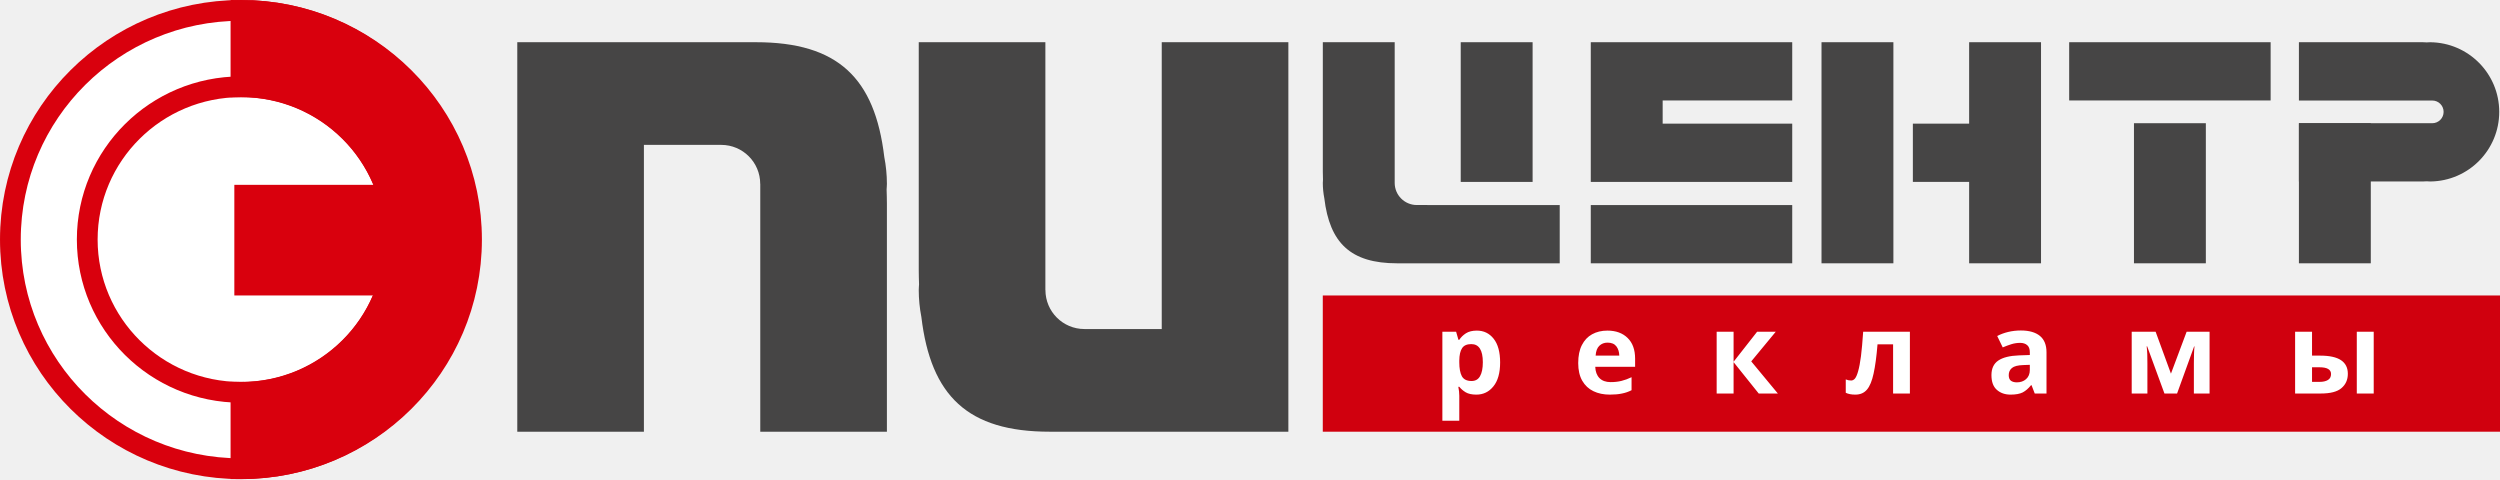
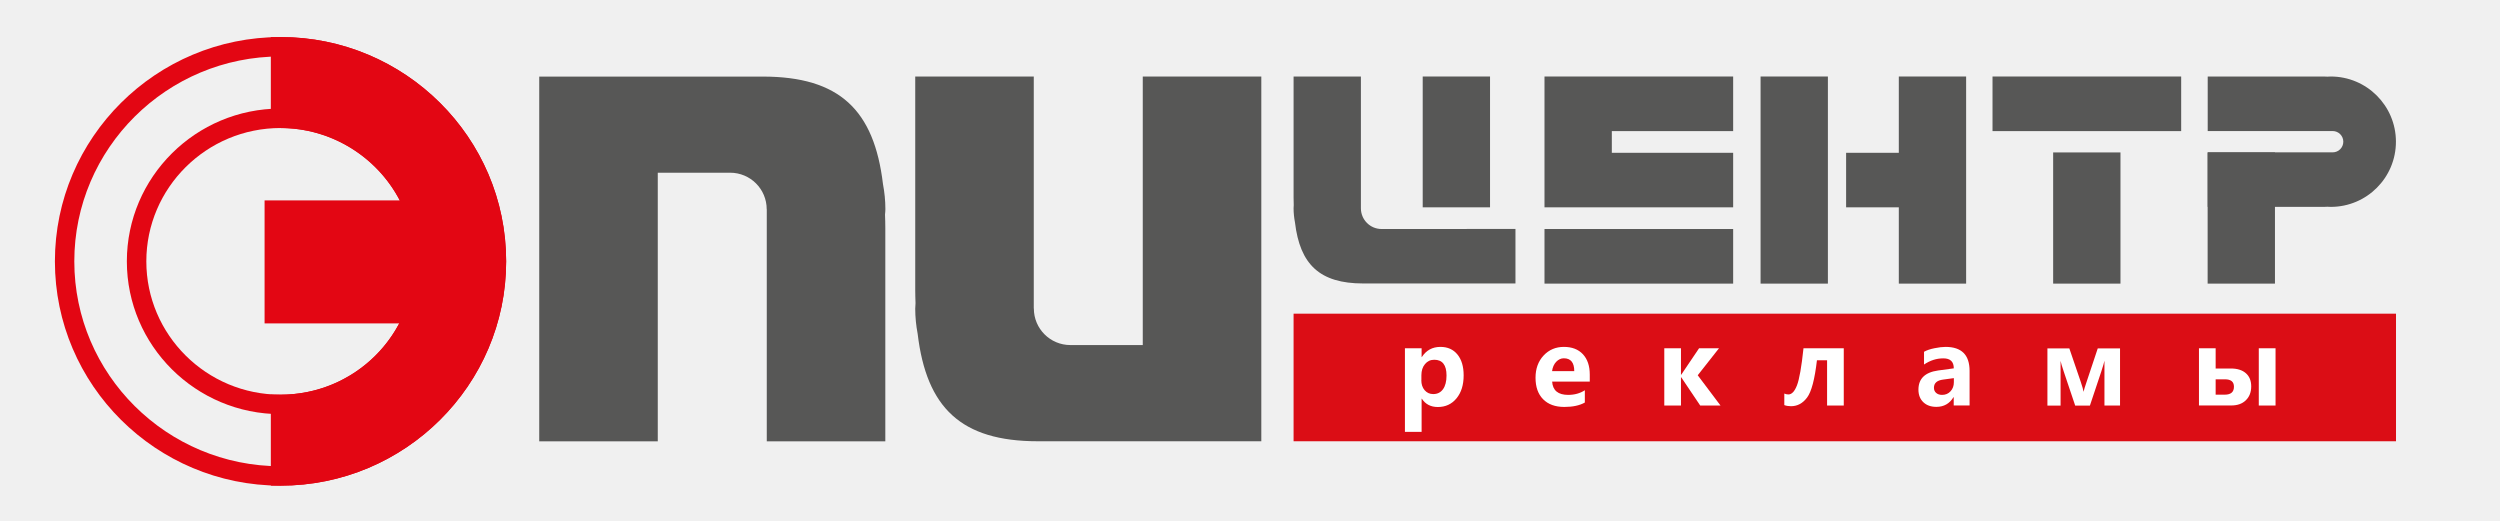
- <svg xmlns="http://www.w3.org/2000/svg" width="318.538" height="61.044" viewBox="0 0 318.538 61.044">
-   <g id="Сгруппировать_112" data-name="Сгруппировать 112" transform="translate(-4718.567 -48.392)">
-     <path id="Контур_430" data-name="Контур 430" d="M4831.572,71.813a18.083,18.083,0,0,0-.334-3.422c-1.2-10.063-5.913-14.62-16.346-14.62h-30.416V103.4h16.135V66.853h9.853a4.967,4.967,0,0,1,4.966,4.966l.007.009V103.4h16.135V74.375c0-.633-.02-1.23-.038-1.832C4831.545,72.3,4831.572,72.06,4831.572,71.813Z" fill="#464545" />
-     <path id="Контур_431" data-name="Контур 431" d="M4835.629,85.356a18.123,18.123,0,0,0,.334,3.422c1.2,10.063,5.913,14.62,16.346,14.62h30.416V53.771H4866.59V90.316h-9.853a4.967,4.967,0,0,1-4.966-4.966l-.007-.009V53.771h-16.135V82.794c0,.632.02,1.23.038,1.832C4835.656,84.87,4835.629,85.109,4835.629,85.356Z" fill="#464545" />
-     <g id="Сгруппировать_110" data-name="Сгруппировать 110">
-       <ellipse id="Эллипс_6" data-name="Эллипс 6" cx="29.378" cy="29.2" rx="29.378" ry="29.2" transform="translate(4719.89 49.715)" fill="#fff" stroke="#d9000d" stroke-miterlimit="10" stroke-width="2.645" />
-       <ellipse id="Эллипс_7" data-name="Эллипс 7" cx="19.585" cy="19.466" rx="19.585" ry="19.466" transform="translate(4729.683 59.448)" fill="#fff" stroke="#d9000d" stroke-miterlimit="10" stroke-width="2.645" />
+ <svg xmlns="http://www.w3.org/2000/svg" version="1.1" id="Layer_1" x="0px" y="0px" viewBox="0 0 340.16 70.87" style="enable-background:new 0 0 340.16 70.87;" xml:space="preserve">
+   <style type="text/css">
+ 	.st0{fill:#575756;}
+ 	.st1{fill:#E30613;}
+ 	.st2{fill:#DB0D15;}
+ 	.st3{fill:#FFFFFF;}
+ </style>
+   <g>
+     <path class="st0" d="M120.47,28.46c0-1.17-0.12-2.31-0.33-3.42c-1.2-10.06-5.91-14.62-16.35-14.62h-1.36h-1.58H89.51H73.37v49.63   h16.13v-19V23.5h9.85c0,0,0,0,0,0c2.74,0,4.97,2.22,4.97,4.97c0,0,0.01,0.01,0.01,0.01V46.4v13.65h16.13c0,0,0-29.02,0-29.02   c0-0.63-0.02-1.23-0.04-1.83C120.44,28.94,120.47,28.7,120.47,28.46z" />
+     <path class="st0" d="M124.53,42c0,1.17,0.12,2.31,0.33,3.42c1.2,10.06,5.91,14.62,16.35,14.62h1.36h1.58h11.34h16.13V10.41h-16.13   v19v17.54h-9.85c0,0,0,0,0,0c-2.74,0-4.97-2.22-4.97-4.97c0,0-0.01-0.01-0.01-0.01V24.06V10.41h-16.13c0,0,0,29.02,0,29.02   c0,0.63,0.02,1.23,0.04,1.83C124.55,41.51,124.53,41.75,124.53,42z" />
+     <g>
+       <g>
+         <g>
+           <path class="st1" d="M38.17,5.04c-16.93,0-30.7,13.69-30.7,30.52s13.77,30.52,30.7,30.52s30.7-13.69,30.7-30.52      S55.09,5.04,38.17,5.04z M38.17,63.44c-15.47,0-28.06-12.51-28.06-27.88c0-15.37,12.59-27.88,28.06-27.88      s28.06,12.51,28.06,27.88C66.22,50.93,53.64,63.44,38.17,63.44z" />
+           <path class="st1" d="M38.17,14.77c-11.53,0-20.91,9.33-20.91,20.79s9.38,20.79,20.91,20.79c11.53,0,20.91-9.33,20.91-20.79      S49.69,14.77,38.17,14.77z M38.17,53.7c-10.07,0-18.26-8.14-18.26-18.14c0-10,8.19-18.14,18.26-18.14      c10.07,0,18.26,8.14,18.26,18.14C56.43,45.56,48.24,53.7,38.17,53.7z" />
+         </g>
+       </g>
    </g>
-     <path id="Контур_432" data-name="Контур 432" d="M4775.84,86.038V71.943h-27.415V86.038Z" fill="#d9000d" />
-     <path id="Контур_433" data-name="Контур 433" d="M4749.268,49.715v9.733a19.467,19.467,0,1,1,0,38.933v9.733a29.2,29.2,0,1,0,0-58.4Z" fill="#d9000d" stroke="#d9000d" stroke-miterlimit="10" stroke-width="2.645" />
-     <path id="Контур_434" data-name="Контур 434" d="M4900.422,74.515h-1.331a2.819,2.819,0,0,1-2.819-2.819l0,0V53.771h-9.158V70.245c0,.36.011.7.021,1.04-.006.139-.021.275-.021.415a10.3,10.3,0,0,0,.189,1.942c.683,5.712,3.357,8.3,9.278,8.3h20.718v-7.42h-16.873Z" fill="#464545" />
-     <path id="Контур_435" data-name="Контур 435" d="M4904.685,53.771v17.8h9.159v-17.8Z" fill="#464545" />
-     <g id="Сгруппировать_111" data-name="Сгруппировать 111">
-       <path id="Контур_436" data-name="Контур 436" d="M4921.256,81.941h25.668V74.521h-25.668Z" fill="#464545" />
-       <path id="Контур_437" data-name="Контур 437" d="M4946.924,61.192V53.771h-25.668v17.8h25.668V64.146h-16.509V61.192Z" fill="#464545" />
+     <path class="st1" d="M38.17,5.04h-1.32v12.38h1.32c6.83,0,13.12,3.89,16.22,9.85H36V44h18.32c-3.13,5.95-9.28,9.7-16.15,9.7h-1.32   v12.38h1.32c16.93,0,30.7-13.69,30.7-30.52S55.09,5.04,38.17,5.04z" />
+     <path class="st0" d="M189.32,31.16h-1.33c0,0,0,0,0,0c-1.56,0-2.82-1.26-2.82-2.82c0,0,0,0,0,0V18.16v-7.75h-9.16   c0,0,0,16.47,0,16.47c0,0.36,0.01,0.7,0.02,1.04c-0.01,0.14-0.02,0.27-0.02,0.41c0,0.66,0.07,1.31,0.19,1.94   c0.68,5.71,3.36,8.3,9.28,8.3h0.77h0.9h6.44h12.61v-7.42L189.32,31.16L189.32,31.16z" />
+     <polygon class="st0" points="193.58,10.41 193.58,10.79 193.58,21.2 193.58,21.58 193.58,27.83 193.58,28.21 202.74,28.21    202.74,27.83 202.74,10.79 202.74,10.41  " />
+     <g>
+       <polygon class="st0" points="210.15,38.59 216.22,38.59 235.82,38.59 235.82,31.16 210.15,31.16   " />
+       <polygon class="st0" points="235.82,17.84 235.82,10.41 219.31,10.41 210.15,10.41 210.15,17.84 210.15,20.79 210.15,21.2     210.15,27.83 210.15,28.21 235.82,28.21 235.82,20.79 219.31,20.79 219.31,17.84   " />
    </g>
-     <path id="Контур_438" data-name="Контур 438" d="M4999.625,64.091h-9.159v17.85h9.159Z" fill="#464545" />
-     <path id="Контур_439" data-name="Контур 439" d="M4982.212,53.771v7.421h25.668V53.771Z" fill="#464545" />
-     <path id="Контур_440" data-name="Контур 440" d="M5020.642,64.091h-9.159v17.85h9.159Z" fill="#464545" />
-     <path id="Контур_441" data-name="Контур 441" d="M4950.655,53.771v28.17h9.159V53.771Z" fill="#464545" />
-     <path id="Контур_442" data-name="Контур 442" d="M4969.465,53.771v28.17h9.159V53.771Z" fill="#464545" />
-     <rect id="Прямоугольник_25" data-name="Прямоугольник 25" width="15.42" height="7.421" transform="translate(4962.295 64.146)" fill="#464545" />
-     <path id="Контур_443" data-name="Контур 443" d="M5028.23,53.771c-.157,0-.309.015-.463.023-.164-.008-.327-.023-.493-.023h-15.791V61.2h16.837c.026,0,.053,0,.08,0s.05,0,.075,0a1.445,1.445,0,1,1,0,2.891c-.025,0-.05,0-.075,0s-.054,0-.08,0h-16.837v7.425h15.791c.166,0,.329-.015.493-.024.154.008.306.024.463.024a8.871,8.871,0,0,0,0-17.741Z" fill="#464545" />
-     <rect id="Прямоугольник_26" data-name="Прямоугольник 26" width="149.995" height="17.358" transform="translate(4887.11 86.04)" fill="#d0000e" />
-     <text id="рекламы" transform="translate(4901.221 98.532)" fill="#fff" font-size="14.418" font-family="MicrosoftYaHeiUI-Bold, Microsoft YaHei UI" font-weight="700" letter-spacing="0.6em">
-       <tspan x="0" y="0">рекламы</tspan>
-     </text>
+     <polygon class="st0" points="288.52,20.74 279.36,20.74 279.36,31.79 279.36,38.59 288.52,38.59  " />
+     <polygon class="st0" points="271.11,10.41 271.11,17.84 277.17,17.84 296.78,17.84 296.78,10.41  " />
+     <polygon class="st0" points="309.54,20.74 300.38,20.74 300.38,31.79 300.38,38.59 309.54,38.59  " />
+     <polygon class="st0" points="239.55,10.41 239.55,21.17 239.55,21.2 239.55,27.83 239.55,31.95 239.55,38.59 248.71,38.59    248.71,27.83 248.71,21.17 248.71,10.41  " />
+     <polygon class="st0" points="258.36,10.41 258.36,20.79 251.19,20.79 251.19,28.21 258.36,28.21 258.36,31.95 258.36,38.59    267.52,38.59 267.52,27.83 267.52,21.17 267.52,10.41  " />
+     <path class="st0" d="M317.13,10.41c-0.16,0-0.31,0.02-0.46,0.02c-0.16-0.01-0.33-0.02-0.49-0.02h-9.73h-6.06v4.14v3.28v0h15.25   h1.59c0.03,0,0.05,0,0.08,0c0.03,0,0.05,0,0.08,0c0.8,0,1.45,0.65,1.45,1.45c0,0.8-0.65,1.45-1.45,1.45c-0.03,0-0.05,0-0.08,0   c-0.03,0-0.05,0-0.08,0h-1.59h-15.25v0v3.28v4.14h6.06h9.73c0.17,0,0.33-0.02,0.49-0.02c0.15,0.01,0.31,0.02,0.46,0.02   c4.9,0,8.87-3.97,8.87-8.87C326,14.39,322.03,10.41,317.13,10.41z" />
+     <rect x="176.01" y="42.68" class="st2" width="150" height="17.36" />
+     <g>
+       <g>
+         <path class="st3" d="M193.43,54.24v4.52h-2.27V47.39h2.27v1.19h0.03c0.6-0.92,1.44-1.38,2.53-1.38c0.99,0,1.76,0.35,2.32,1.04     c0.56,0.69,0.84,1.63,0.84,2.83c0,1.3-0.32,2.34-0.97,3.13c-0.65,0.79-1.5,1.18-2.55,1.18c-0.95,0-1.68-0.38-2.17-1.13H193.43z      M193.39,51.73c0,0.55,0.15,1.01,0.45,1.36c0.3,0.35,0.69,0.53,1.17,0.53c0.57,0,1.01-0.22,1.33-0.66     c0.32-0.44,0.48-1.07,0.48-1.87c0-1.43-0.56-2.14-1.67-2.14c-0.52,0-0.94,0.2-1.26,0.59c-0.33,0.39-0.49,0.9-0.49,1.52V51.73z" />
+         <path class="st3" d="M216.32,51.92h-5.13c0.08,1.21,0.81,1.81,2.18,1.81c0.86,0,1.62-0.21,2.27-0.63v1.67     c-0.71,0.4-1.64,0.6-2.79,0.6c-1.24,0-2.2-0.35-2.89-1.05s-1.03-1.67-1.03-2.92c0-1.24,0.37-2.25,1.1-3.03     c0.73-0.78,1.65-1.17,2.76-1.17c1.1,0,1.96,0.33,2.59,1c0.62,0.67,0.93,1.59,0.93,2.76V51.92z M214.2,50.5     c0-1.16-0.47-1.75-1.42-1.75c-0.39,0-0.73,0.16-1.04,0.48c-0.3,0.32-0.49,0.74-0.56,1.27H214.2z" />
+         <path class="st3" d="M234.1,55.18h-2.76l-2.59-3.85h-0.03v3.85h-2.27v-7.79h2.27v3.6h0.03l2.43-3.6h2.71L231,51.06L234.1,55.18z" />
+         <path class="st3" d="M250.88,55.18h-2.28v-6.16h-1.38c-0.3,2.6-0.75,4.29-1.34,5.07c-0.59,0.79-1.32,1.18-2.19,1.18     c-0.33,0-0.64-0.05-0.91-0.15v-1.57c0.18,0.08,0.37,0.12,0.56,0.12c0.45,0,0.84-0.41,1.16-1.23c0.32-0.82,0.62-2.5,0.89-5.05     h5.48V55.18z" />
+         <path class="st3" d="M261.8,47.86c0.35-0.2,0.82-0.36,1.41-0.48c0.59-0.12,1.09-0.18,1.51-0.18c2.18,0,3.27,1.09,3.27,3.27v4.7     h-2.16v-1.13h-0.03c-0.53,0.88-1.31,1.32-2.33,1.32c-0.74,0-1.33-0.21-1.77-0.63s-0.67-0.99-0.67-1.71     c0-1.49,0.89-2.36,2.67-2.61l2.14-0.29c0-0.91-0.47-1.36-1.42-1.36c-0.93,0-1.8,0.28-2.63,0.84V47.86z M264.37,51.65     c-0.82,0.11-1.23,0.48-1.23,1.11c0,0.29,0.1,0.53,0.3,0.7c0.2,0.18,0.47,0.27,0.81,0.27c0.46,0,0.85-0.16,1.15-0.49     c0.3-0.33,0.45-0.74,0.45-1.23v-0.56L264.37,51.65z" />
+         <path class="st3" d="M288.47,55.18h-2.13v-6.1c-0.04,0.22-0.18,0.7-0.42,1.44l-1.56,4.67h-2l-1.57-4.67     c-0.22-0.67-0.37-1.14-0.42-1.42v6.09h-1.79v-7.79h2.98l1.54,4.51c0.23,0.69,0.37,1.16,0.4,1.4c0.04-0.22,0.18-0.68,0.42-1.38     l1.51-4.53h3.03V55.18z" />
+         <path class="st3" d="M299.2,55.18v-7.79h2.27v2.75h2.06c0.88,0,1.56,0.21,2.05,0.64c0.49,0.43,0.73,1.03,0.73,1.79     c0,0.78-0.24,1.41-0.73,1.89s-1.15,0.71-2,0.71H299.2z M301.47,51.61v2.09h1.24c0.83,0,1.25-0.36,1.25-1.08     c0-0.68-0.41-1.01-1.23-1.01H301.47z M309.62,55.18h-2.28v-7.79h2.28V55.18z" />
+       </g>
+     </g>
  </g>
</svg>
